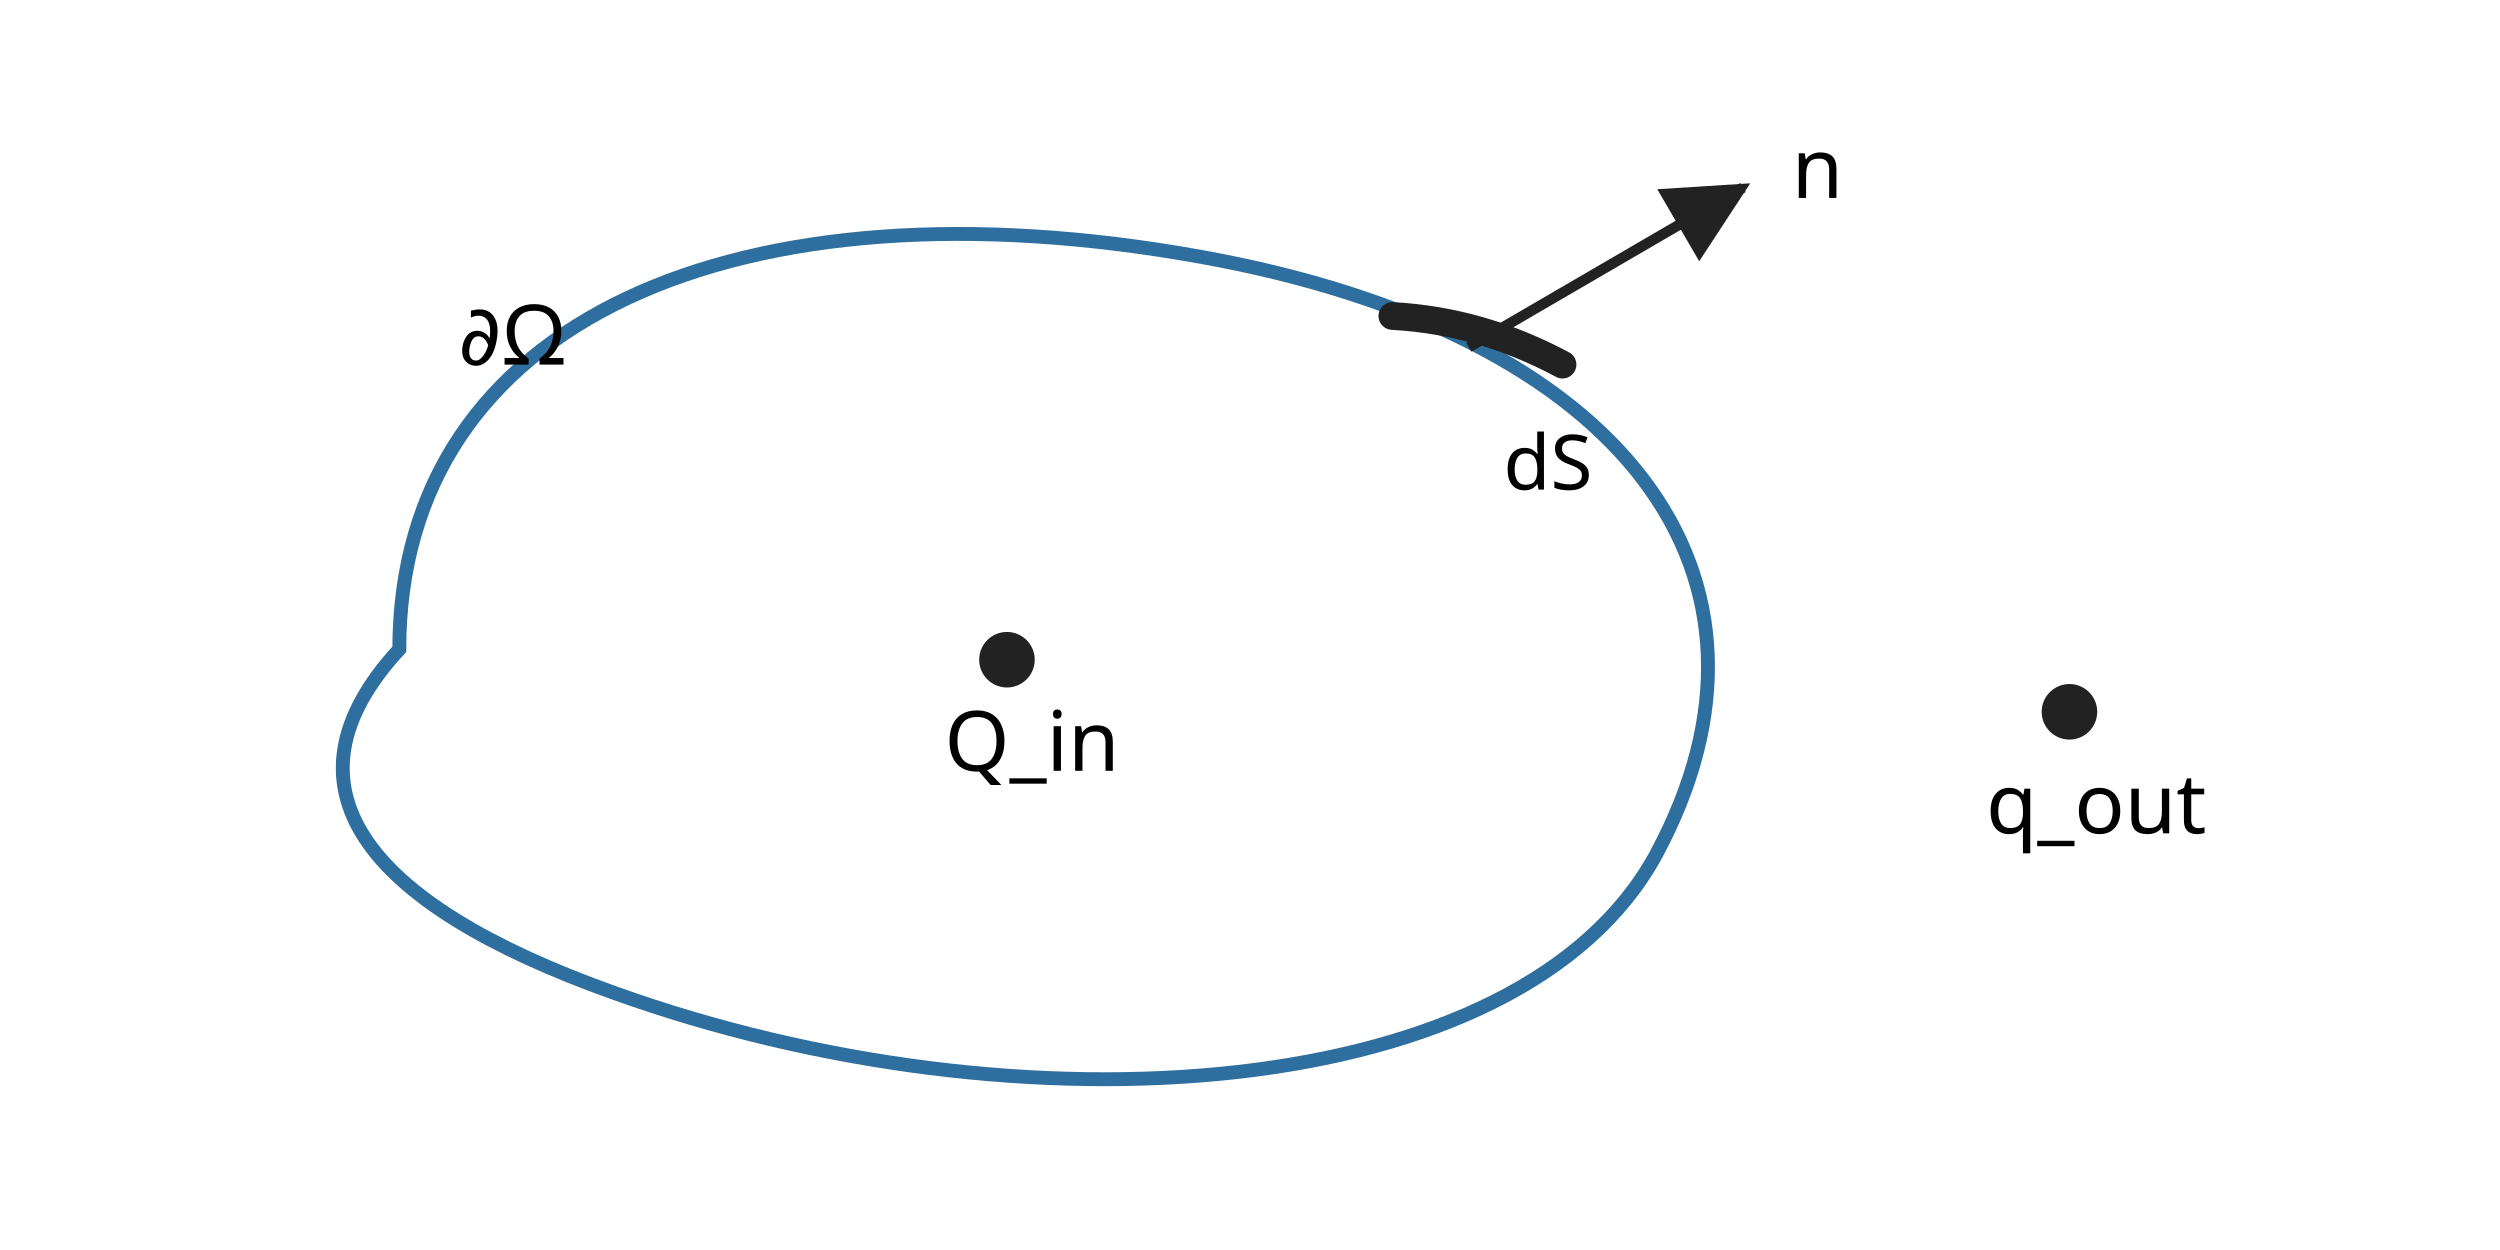
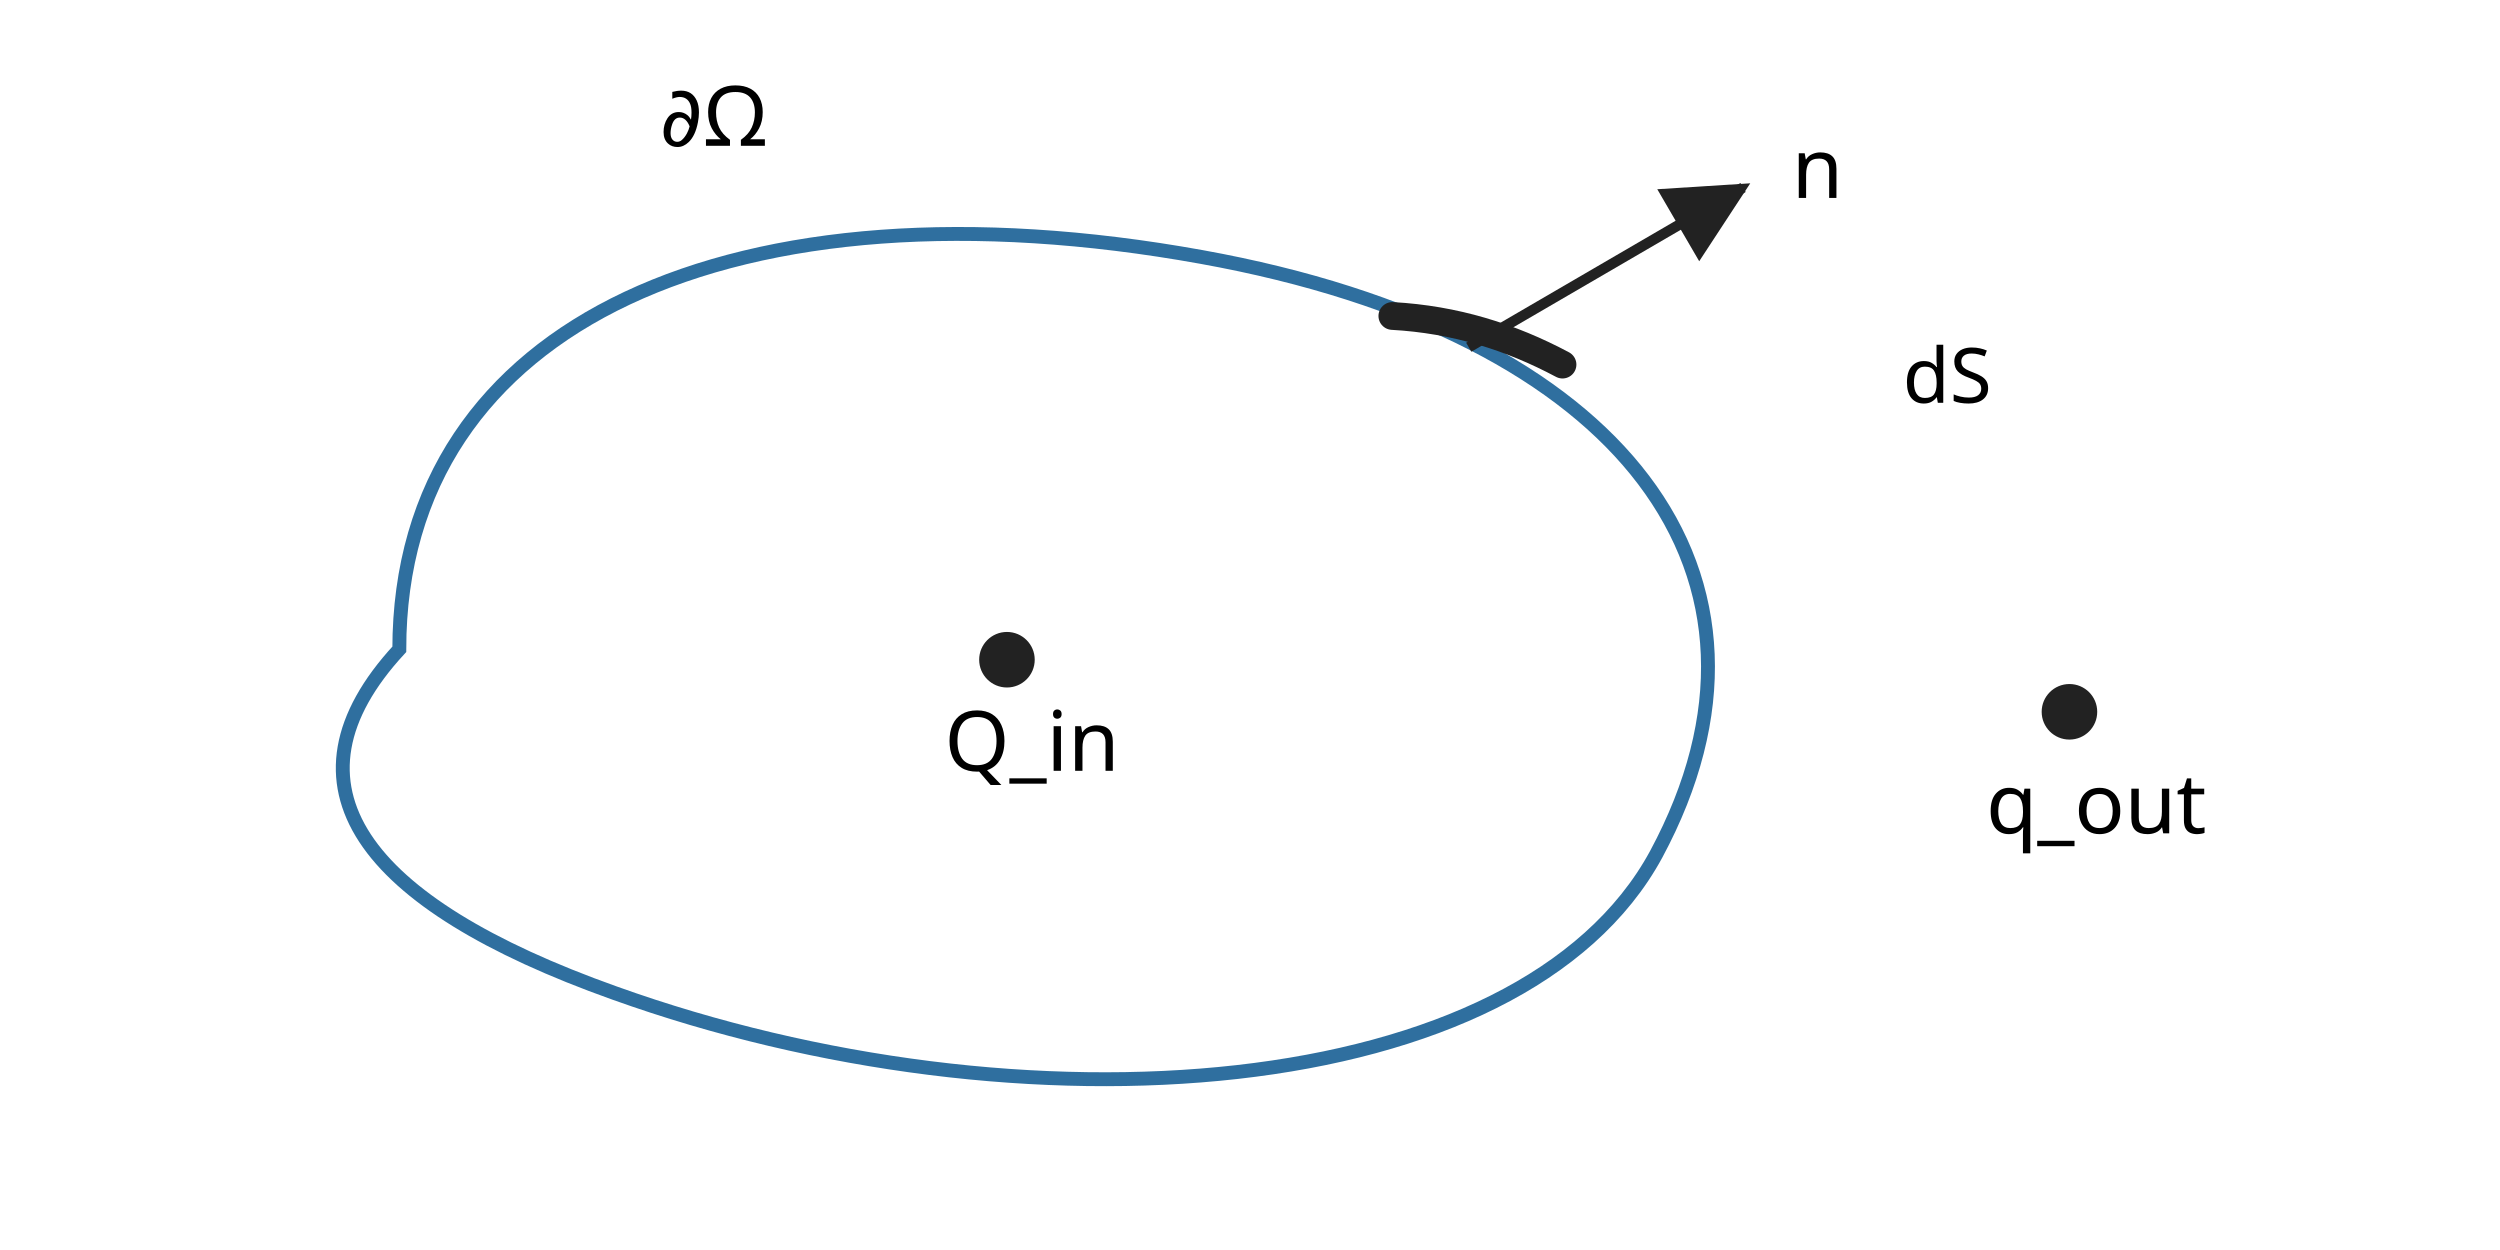
<svg xmlns="http://www.w3.org/2000/svg" width="720" height="360" viewBox="0 0 720 360" role="img" aria-labelledby="title desc" data-layout-lint="strict">
  <defs>
    <marker id="arrow" viewBox="0 0 10 10" refX="9" refY="5" markerWidth="8" markerHeight="8" orient="auto-start-reverse">
      <path d="M 0 0 L 10 5 L 0 10 z" fill="#222" />
    </marker>
  </defs>
  <path d="M 115 187 C 115 92, 213 50, 346 74 C 468 96, 520 166, 477 246 C 438 318, 294 328, 177 286 C 104 260, 79 226, 115 187 Z" fill="none" stroke="#2f6f9f" stroke-width="4" />
  <circle cx="290" cy="190" r="8" fill="#222" />
  <text x="272" y="222" font-size="24" font-family="sans-serif">Q_in</text>
  <circle cx="596" cy="205" r="8" fill="#222" />
  <text x="572" y="240" font-size="24" font-family="sans-serif">q_out</text>
  <path d="M 423 100 L 502 54" fill="none" stroke="#222" stroke-width="3" marker-end="url(#arrow)" />
  <text x="516" y="57" font-size="24" font-family="sans-serif">n</text>
  <path d="M 401 91 C 419 92, 435 97, 450 105" fill="none" stroke="#222" stroke-width="8" stroke-linecap="round" />
-   <text x="433" y="141" font-size="22" font-family="sans-serif">dS</text>
-   <text x="132" y="105" font-size="24" font-family="sans-serif">∂Ω</text>
+   <text x="548" y="116" font-size="22" font-family="sans-serif">dS</text>
+   <text x="190" y="42" font-size="24" font-family="sans-serif">∂Ω</text>
</svg>
